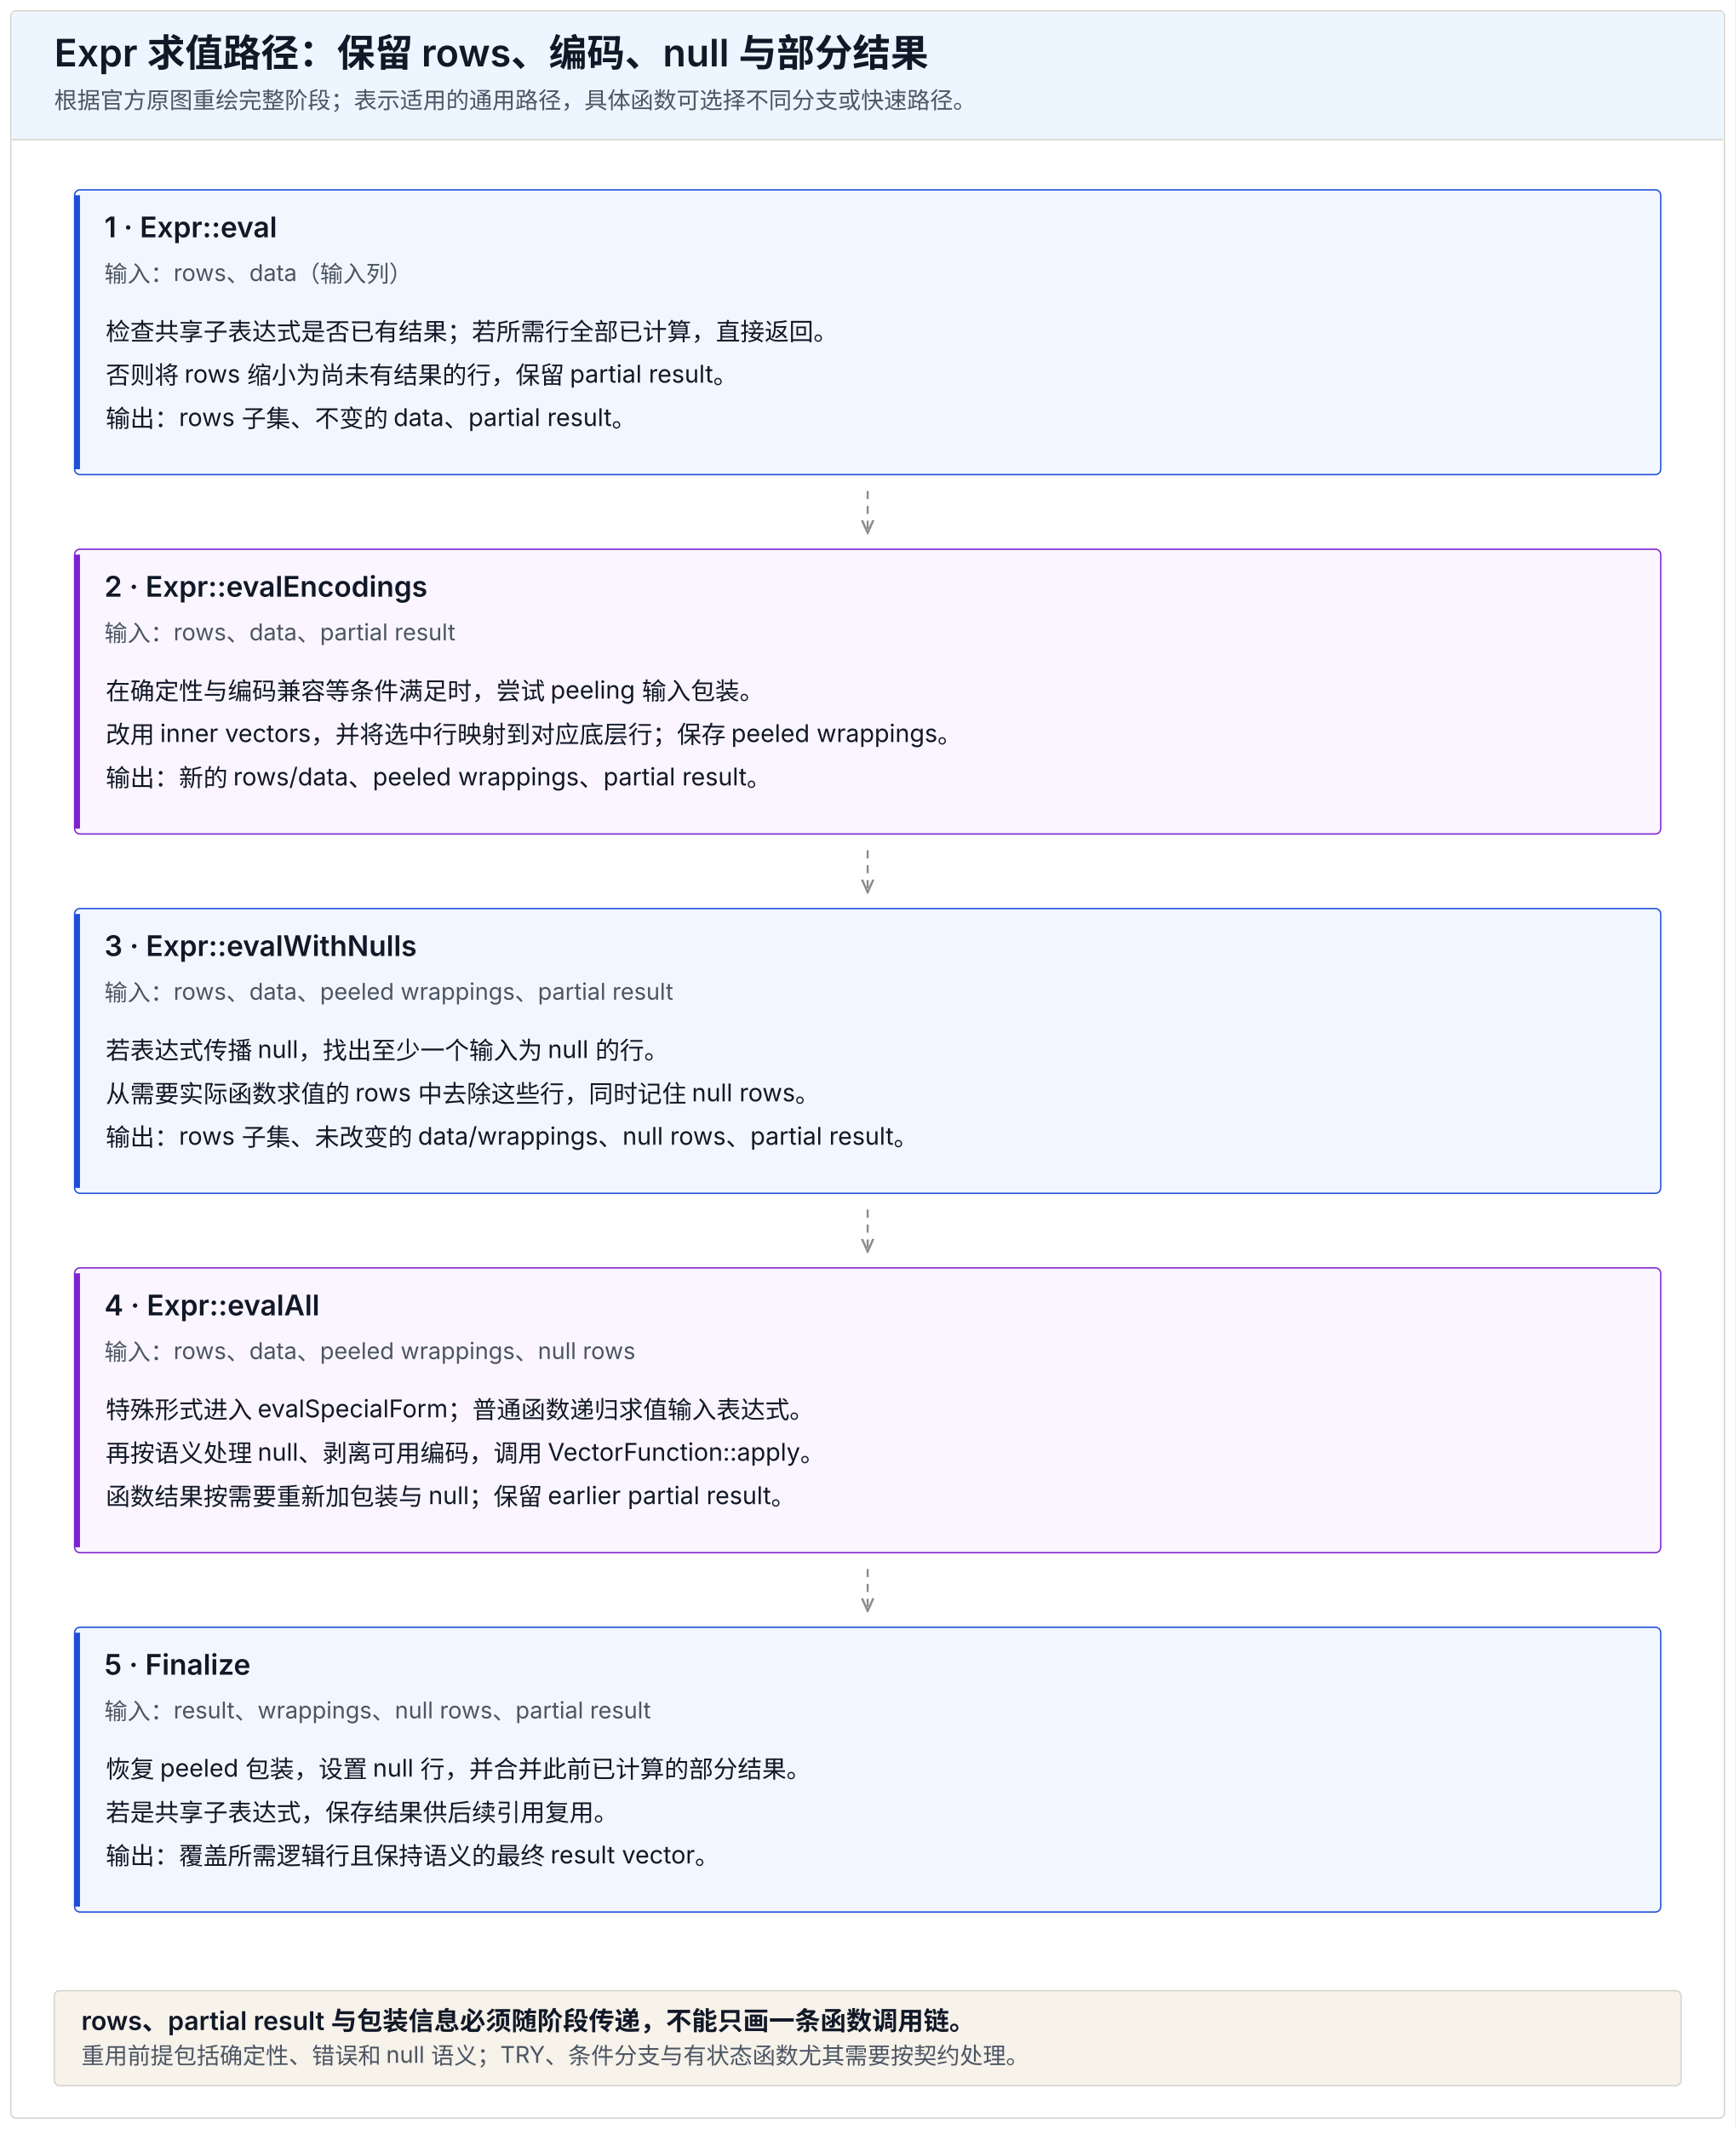
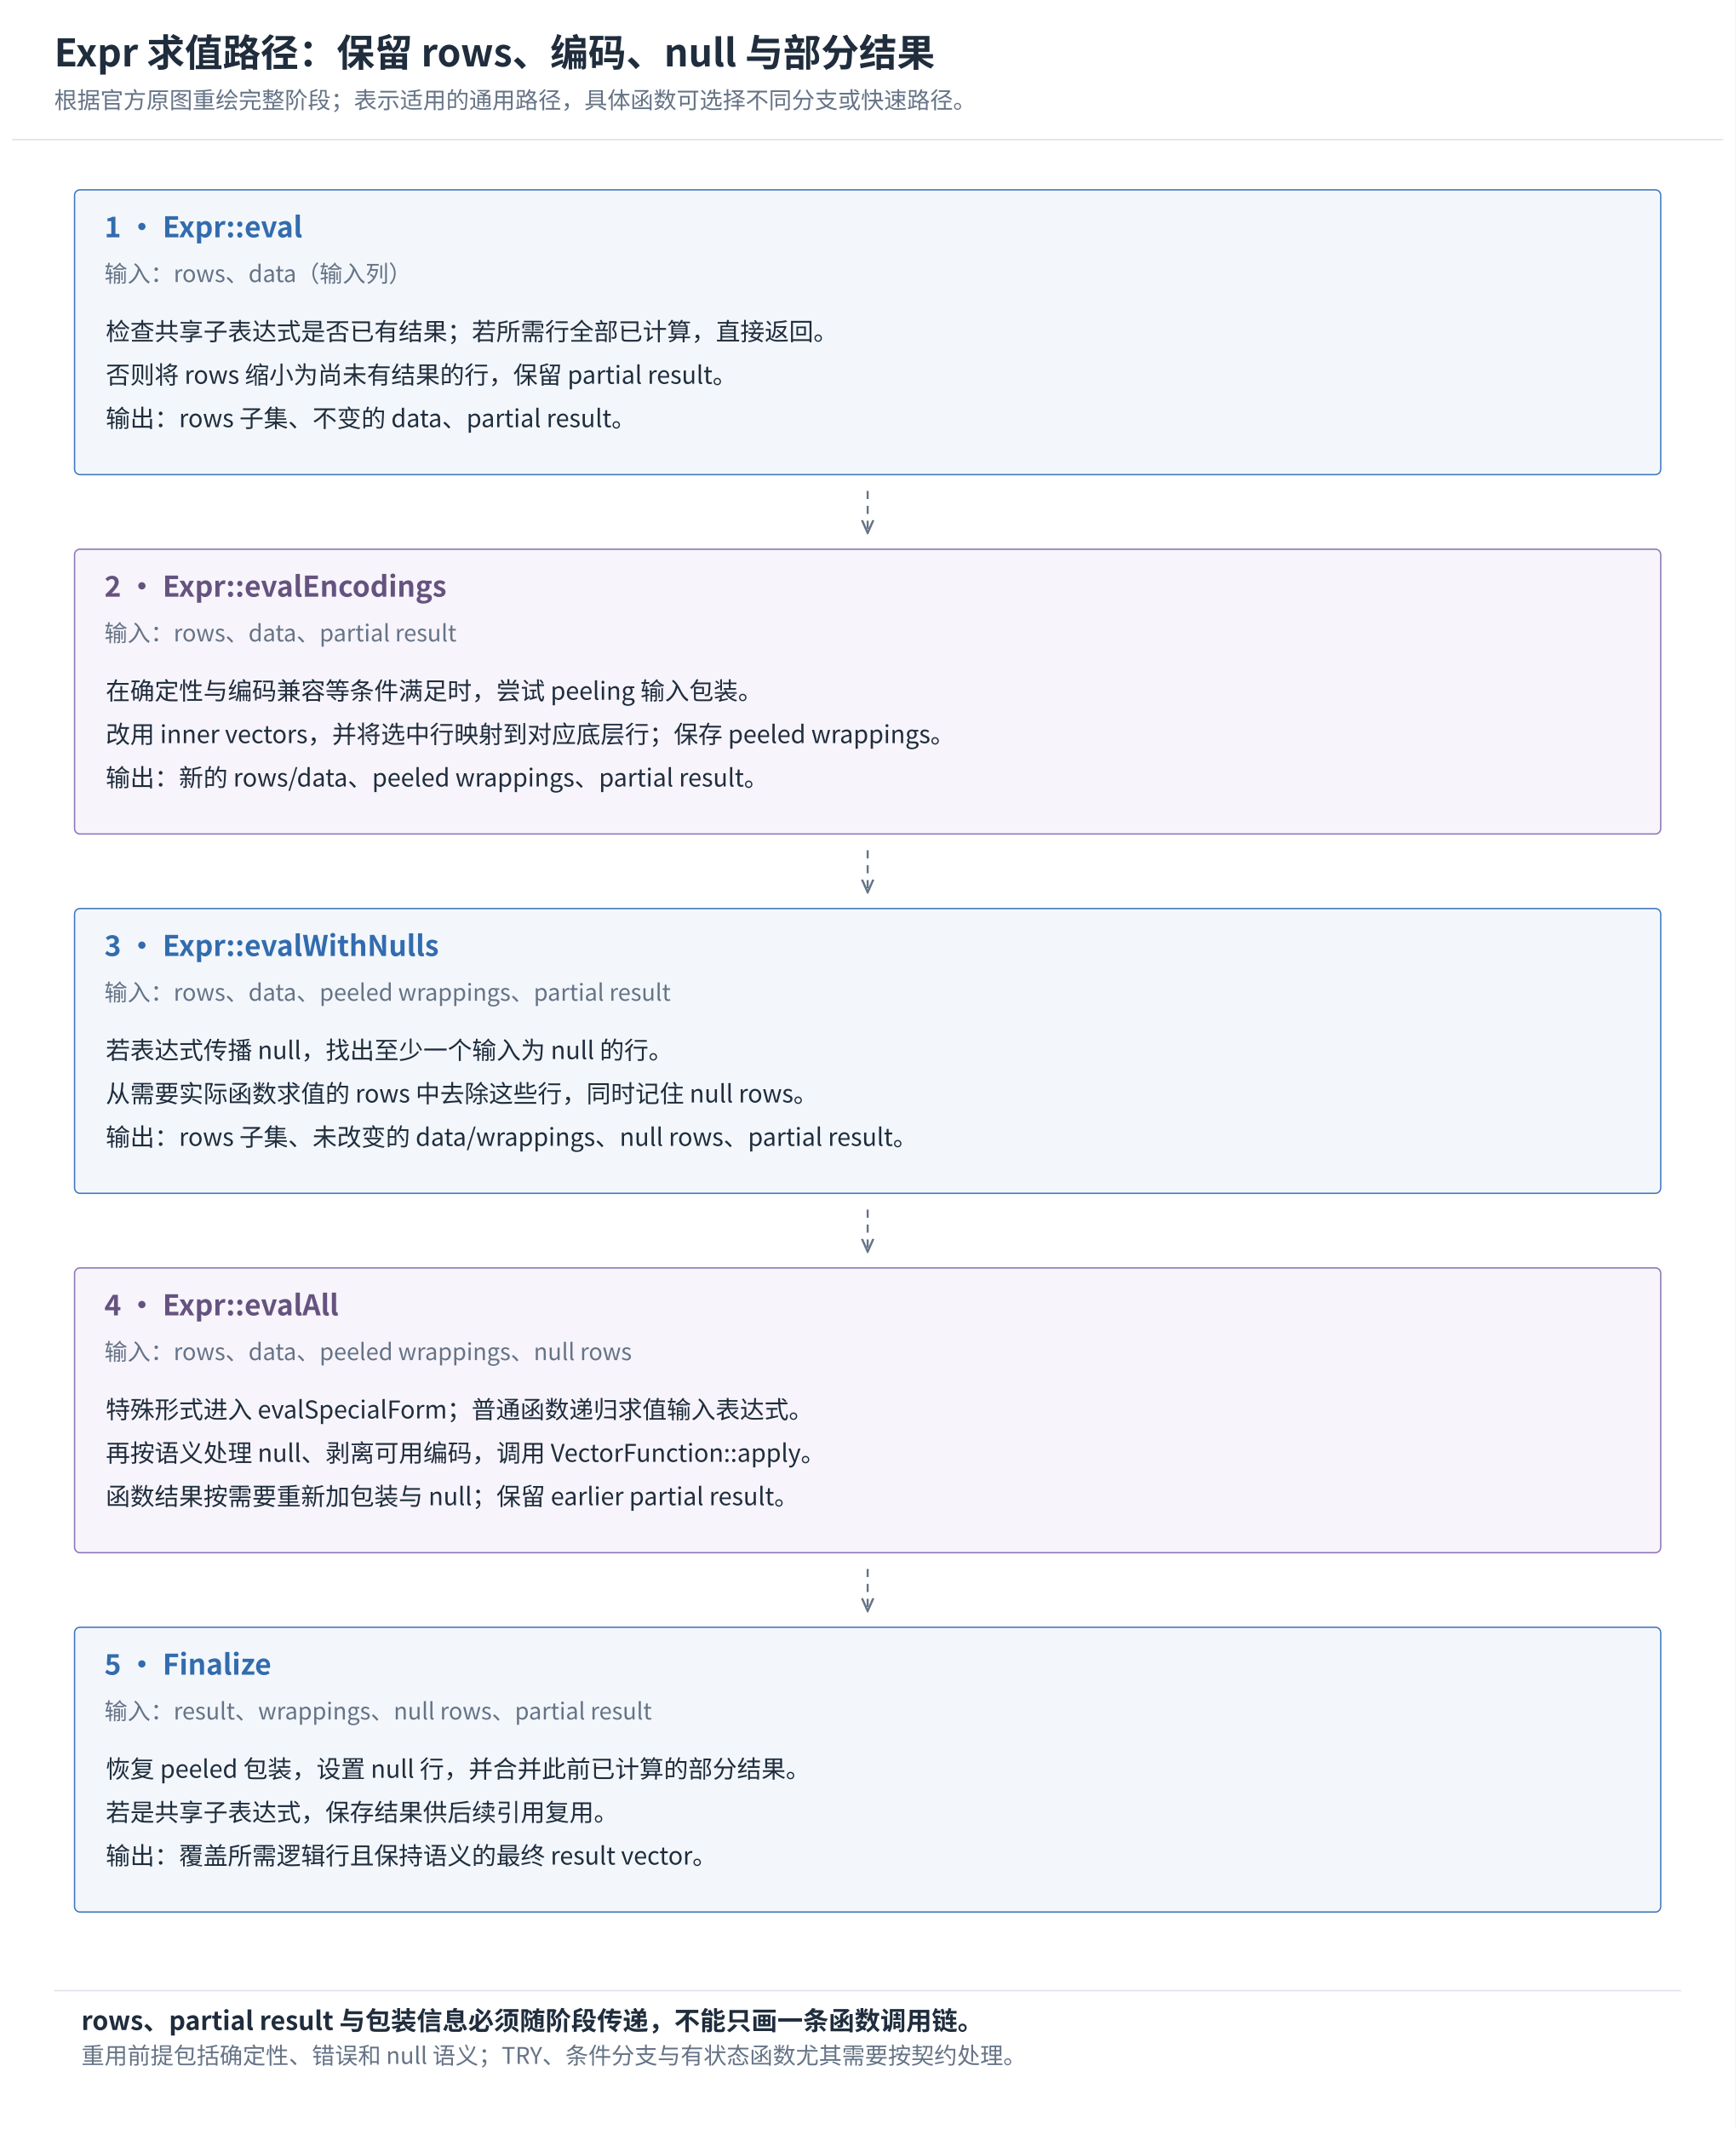
<svg xmlns="http://www.w3.org/2000/svg" width="1280" height="1570" viewBox="0 0 1280 1570" role="img" aria-labelledby="title desc">
  <defs>
    <marker id="arrow" viewBox="0 0 10 10" refX="9" refY="5" markerWidth="7" markerHeight="7" orient="auto-start-reverse">
-       <path d="M 0 1 L 9 5 L 0 9" fill="none" stroke="#8b8b8b" stroke-width="1.5" />
+       <path d="M 0 1 L 9 5 L 0 9" fill="none" stroke="#657386" stroke-width="1.5" />
    </marker>
  </defs>
  <rect x="0" y="0" width="1280" height="1570" rx="0" fill="white" stroke="none" stroke-width="1" />
-   <rect x="8" y="8" width="1264" height="1554" rx="4" fill="white" stroke="#d6d3cc" stroke-width="1" />
-   <rect x="9" y="9" width="1262" height="94" rx="0" fill="#edf5ff" stroke="none" stroke-width="1" />
-   <line x1="9" y1="103" x2="1271" y2="103" stroke="#d6d3cc" stroke-width="1" />
-   <text x="40" y="49" font-family="Inter, Noto Sans SC, Noto Sans CJK SC, Arial, sans-serif" fill="#111827" font-size="28" font-weight="600" text-anchor="start">Expr 求值路径：保留 rows、编码、null 与部分结果</text>
-   <text x="40" y="80" font-family="Inter, Noto Sans SC, Noto Sans CJK SC, Arial, sans-serif" fill="#4b5563" font-size="17" font-weight="400" text-anchor="start">根据官方原图重绘完整阶段；表示适用的通用路径，具体函数可选择不同分支或快速路径。</text>
-   <rect x="55" y="140" width="1170" height="210" rx="4" fill="#f2f7ff" stroke="#1d4ed8" stroke-width="1" />
-   <rect x="55" y="144" width="4" height="202" rx="0" fill="#1d4ed8" stroke="none" stroke-width="1" />
-   <text x="77" y="175" font-family="Inter, Noto Sans SC, Noto Sans CJK SC, Arial, sans-serif" fill="#111827" font-size="21" font-weight="600" text-anchor="start">1 · Expr::eval</text>
-   <text x="77" y="208" font-family="Inter, Noto Sans SC, Noto Sans CJK SC, Arial, sans-serif" fill="#4b5563" font-size="17" font-weight="400" text-anchor="start">输入：rows、data（输入列）</text>
-   <text x="78" y="251" font-family="Inter, Noto Sans SC, Noto Sans CJK SC, Arial, sans-serif" fill="#111827" font-size="18" font-weight="400" text-anchor="start">检查共享子表达式是否已有结果；若所需行全部已计算，直接返回。</text>
-   <text x="78" y="283" font-family="Inter, Noto Sans SC, Noto Sans CJK SC, Arial, sans-serif" fill="#111827" font-size="18" font-weight="400" text-anchor="start">否则将 rows 缩小为尚未有结果的行，保留 partial result。</text>
-   <text x="78" y="315" font-family="Inter, Noto Sans SC, Noto Sans CJK SC, Arial, sans-serif" fill="#111827" font-size="18" font-weight="400" text-anchor="start">输出：rows 子集、不变的 data、partial result。</text>
-   <polyline points="640,362 640,393" fill="none" stroke="#8b8b8b" stroke-width="1.5" stroke-dasharray="6 5" marker-end="url(#arrow)" />
-   <rect x="55" y="405" width="1170" height="210" rx="4" fill="#faf5ff" stroke="#7e22ce" stroke-width="1" />
-   <rect x="55" y="409" width="4" height="202" rx="0" fill="#7e22ce" stroke="none" stroke-width="1" />
-   <text x="77" y="440" font-family="Inter, Noto Sans SC, Noto Sans CJK SC, Arial, sans-serif" fill="#111827" font-size="21" font-weight="600" text-anchor="start">2 · Expr::evalEncodings</text>
-   <text x="77" y="473" font-family="Inter, Noto Sans SC, Noto Sans CJK SC, Arial, sans-serif" fill="#4b5563" font-size="17" font-weight="400" text-anchor="start">输入：rows、data、partial result</text>
-   <text x="78" y="516" font-family="Inter, Noto Sans SC, Noto Sans CJK SC, Arial, sans-serif" fill="#111827" font-size="18" font-weight="400" text-anchor="start">在确定性与编码兼容等条件满足时，尝试 peeling 输入包装。</text>
-   <text x="78" y="548" font-family="Inter, Noto Sans SC, Noto Sans CJK SC, Arial, sans-serif" fill="#111827" font-size="18" font-weight="400" text-anchor="start">改用 inner vectors，并将选中行映射到对应底层行；保存 peeled wrappings。</text>
-   <text x="78" y="580" font-family="Inter, Noto Sans SC, Noto Sans CJK SC, Arial, sans-serif" fill="#111827" font-size="18" font-weight="400" text-anchor="start">输出：新的 rows/data、peeled wrappings、partial result。</text>
-   <polyline points="640,627 640,658" fill="none" stroke="#8b8b8b" stroke-width="1.5" stroke-dasharray="6 5" marker-end="url(#arrow)" />
-   <rect x="55" y="670" width="1170" height="210" rx="4" fill="#f2f7ff" stroke="#1d4ed8" stroke-width="1" />
-   <rect x="55" y="674" width="4" height="202" rx="0" fill="#1d4ed8" stroke="none" stroke-width="1" />
-   <text x="77" y="705" font-family="Inter, Noto Sans SC, Noto Sans CJK SC, Arial, sans-serif" fill="#111827" font-size="21" font-weight="600" text-anchor="start">3 · Expr::evalWithNulls</text>
-   <text x="77" y="738" font-family="Inter, Noto Sans SC, Noto Sans CJK SC, Arial, sans-serif" fill="#4b5563" font-size="17" font-weight="400" text-anchor="start">输入：rows、data、peeled wrappings、partial result</text>
-   <text x="78" y="781" font-family="Inter, Noto Sans SC, Noto Sans CJK SC, Arial, sans-serif" fill="#111827" font-size="18" font-weight="400" text-anchor="start">若表达式传播 null，找出至少一个输入为 null 的行。</text>
-   <text x="78" y="813" font-family="Inter, Noto Sans SC, Noto Sans CJK SC, Arial, sans-serif" fill="#111827" font-size="18" font-weight="400" text-anchor="start">从需要实际函数求值的 rows 中去除这些行，同时记住 null rows。</text>
-   <text x="78" y="845" font-family="Inter, Noto Sans SC, Noto Sans CJK SC, Arial, sans-serif" fill="#111827" font-size="18" font-weight="400" text-anchor="start">输出：rows 子集、未改变的 data/wrappings、null rows、partial result。</text>
-   <polyline points="640,892 640,923" fill="none" stroke="#8b8b8b" stroke-width="1.5" stroke-dasharray="6 5" marker-end="url(#arrow)" />
-   <rect x="55" y="935" width="1170" height="210" rx="4" fill="#faf5ff" stroke="#7e22ce" stroke-width="1" />
-   <rect x="55" y="939" width="4" height="202" rx="0" fill="#7e22ce" stroke="none" stroke-width="1" />
-   <text x="77" y="970" font-family="Inter, Noto Sans SC, Noto Sans CJK SC, Arial, sans-serif" fill="#111827" font-size="21" font-weight="600" text-anchor="start">4 · Expr::evalAll</text>
-   <text x="77" y="1003" font-family="Inter, Noto Sans SC, Noto Sans CJK SC, Arial, sans-serif" fill="#4b5563" font-size="17" font-weight="400" text-anchor="start">输入：rows、data、peeled wrappings、null rows</text>
-   <text x="78" y="1046" font-family="Inter, Noto Sans SC, Noto Sans CJK SC, Arial, sans-serif" fill="#111827" font-size="18" font-weight="400" text-anchor="start">特殊形式进入 evalSpecialForm；普通函数递归求值输入表达式。</text>
-   <text x="78" y="1078" font-family="Inter, Noto Sans SC, Noto Sans CJK SC, Arial, sans-serif" fill="#111827" font-size="18" font-weight="400" text-anchor="start">再按语义处理 null、剥离可用编码，调用 VectorFunction::apply。</text>
-   <text x="78" y="1110" font-family="Inter, Noto Sans SC, Noto Sans CJK SC, Arial, sans-serif" fill="#111827" font-size="18" font-weight="400" text-anchor="start">函数结果按需要重新加包装与 null；保留 earlier partial result。</text>
-   <polyline points="640,1157 640,1188" fill="none" stroke="#8b8b8b" stroke-width="1.5" stroke-dasharray="6 5" marker-end="url(#arrow)" />
-   <rect x="55" y="1200" width="1170" height="210" rx="4" fill="#f2f7ff" stroke="#1d4ed8" stroke-width="1" />
-   <rect x="55" y="1204" width="4" height="202" rx="0" fill="#1d4ed8" stroke="none" stroke-width="1" />
-   <text x="77" y="1235" font-family="Inter, Noto Sans SC, Noto Sans CJK SC, Arial, sans-serif" fill="#111827" font-size="21" font-weight="600" text-anchor="start">5 · Finalize</text>
-   <text x="77" y="1268" font-family="Inter, Noto Sans SC, Noto Sans CJK SC, Arial, sans-serif" fill="#4b5563" font-size="17" font-weight="400" text-anchor="start">输入：result、wrappings、null rows、partial result</text>
-   <text x="78" y="1311" font-family="Inter, Noto Sans SC, Noto Sans CJK SC, Arial, sans-serif" fill="#111827" font-size="18" font-weight="400" text-anchor="start">恢复 peeled 包装，设置 null 行，并合并此前已计算的部分结果。</text>
-   <text x="78" y="1343" font-family="Inter, Noto Sans SC, Noto Sans CJK SC, Arial, sans-serif" fill="#111827" font-size="18" font-weight="400" text-anchor="start">若是共享子表达式，保存结果供后续引用复用。</text>
-   <text x="78" y="1375" font-family="Inter, Noto Sans SC, Noto Sans CJK SC, Arial, sans-serif" fill="#111827" font-size="18" font-weight="400" text-anchor="start">输出：覆盖所需逻辑行且保持语义的最终 result vector。</text>
-   <rect x="40" y="1468" width="1200" height="70" rx="4" fill="#f7f2ea" stroke="#d6d3cc" stroke-width="1" />
-   <text x="60" y="1497" font-family="Inter, Noto Sans SC, Noto Sans CJK SC, Arial, sans-serif" fill="#111827" font-size="19" font-weight="600" text-anchor="start">rows、partial result 与包装信息必须随阶段传递，不能只画一条函数调用链。</text>
-   <text x="60" y="1522" font-family="Inter, Noto Sans SC, Noto Sans CJK SC, Arial, sans-serif" fill="#4b5563" font-size="17" font-weight="400" text-anchor="start">重用前提包括确定性、错误和 null 语义；TRY、条件分支与有状态函数尤其需要按契约处理。</text>
+   <rect x="8" y="8" width="1264" height="1554" rx="4" fill="white" stroke="none" stroke-width="1" />
+   <rect x="9" y="9" width="1262" height="94" rx="0" fill="#ffffff" stroke="none" stroke-width="1" />
+   <line x1="9" y1="103" x2="1271" y2="103" stroke="#dce3ea" stroke-width="1" />
+   <text x="40" y="49" font-family="Noto Sans SC, Noto Sans CJK SC, Inter, Arial, sans-serif" fill="#1f2d3d" font-size="28" font-weight="600" text-anchor="start">Expr 求值路径：保留 rows、编码、null 与部分结果</text>
+   <text x="40" y="80" font-family="Noto Sans SC, Noto Sans CJK SC, Inter, Arial, sans-serif" fill="#657386" font-size="17" font-weight="400" text-anchor="start">根据官方原图重绘完整阶段；表示适用的通用路径，具体函数可选择不同分支或快速路径。</text>
+   <rect x="55" y="140" width="1170" height="210" rx="4" fill="#f3f7fc" stroke="#4078bd" stroke-width="1" />
+   <rect x="55" y="144" width="4" height="202" rx="0" fill="none" stroke="none" stroke-width="1" />
+   <text x="77" y="175" font-family="Noto Sans SC, Noto Sans CJK SC, Inter, Arial, sans-serif" fill="#326cae" font-size="21" font-weight="600" text-anchor="start">1 · Expr::eval</text>
+   <text x="77" y="208" font-family="Noto Sans SC, Noto Sans CJK SC, Inter, Arial, sans-serif" fill="#657386" font-size="17" font-weight="400" text-anchor="start">输入：rows、data（输入列）</text>
+   <text x="78" y="251" font-family="Noto Sans SC, Noto Sans CJK SC, Inter, Arial, sans-serif" fill="#1f2d3d" font-size="18" font-weight="400" text-anchor="start">检查共享子表达式是否已有结果；若所需行全部已计算，直接返回。</text>
+   <text x="78" y="283" font-family="Noto Sans SC, Noto Sans CJK SC, Inter, Arial, sans-serif" fill="#1f2d3d" font-size="18" font-weight="400" text-anchor="start">否则将 rows 缩小为尚未有结果的行，保留 partial result。</text>
+   <text x="78" y="315" font-family="Noto Sans SC, Noto Sans CJK SC, Inter, Arial, sans-serif" fill="#1f2d3d" font-size="18" font-weight="400" text-anchor="start">输出：rows 子集、不变的 data、partial result。</text>
+   <polyline points="640,362 640,393" fill="none" stroke="#657386" stroke-width="1.5" stroke-dasharray="6 5" marker-end="url(#arrow)" />
+   <rect x="55" y="405" width="1170" height="210" rx="4" fill="#f7f4fb" stroke="#8d76b7" stroke-width="1" />
+   <rect x="55" y="409" width="4" height="202" rx="0" fill="none" stroke="none" stroke-width="1" />
+   <text x="77" y="440" font-family="Noto Sans SC, Noto Sans CJK SC, Inter, Arial, sans-serif" fill="#65537f" font-size="21" font-weight="600" text-anchor="start">2 · Expr::evalEncodings</text>
+   <text x="77" y="473" font-family="Noto Sans SC, Noto Sans CJK SC, Inter, Arial, sans-serif" fill="#657386" font-size="17" font-weight="400" text-anchor="start">输入：rows、data、partial result</text>
+   <text x="78" y="516" font-family="Noto Sans SC, Noto Sans CJK SC, Inter, Arial, sans-serif" fill="#1f2d3d" font-size="18" font-weight="400" text-anchor="start">在确定性与编码兼容等条件满足时，尝试 peeling 输入包装。</text>
+   <text x="78" y="548" font-family="Noto Sans SC, Noto Sans CJK SC, Inter, Arial, sans-serif" fill="#1f2d3d" font-size="18" font-weight="400" text-anchor="start">改用 inner vectors，并将选中行映射到对应底层行；保存 peeled wrappings。</text>
+   <text x="78" y="580" font-family="Noto Sans SC, Noto Sans CJK SC, Inter, Arial, sans-serif" fill="#1f2d3d" font-size="18" font-weight="400" text-anchor="start">输出：新的 rows/data、peeled wrappings、partial result。</text>
+   <polyline points="640,627 640,658" fill="none" stroke="#657386" stroke-width="1.5" stroke-dasharray="6 5" marker-end="url(#arrow)" />
+   <rect x="55" y="670" width="1170" height="210" rx="4" fill="#f3f7fc" stroke="#4078bd" stroke-width="1" />
+   <rect x="55" y="674" width="4" height="202" rx="0" fill="none" stroke="none" stroke-width="1" />
+   <text x="77" y="705" font-family="Noto Sans SC, Noto Sans CJK SC, Inter, Arial, sans-serif" fill="#326cae" font-size="21" font-weight="600" text-anchor="start">3 · Expr::evalWithNulls</text>
+   <text x="77" y="738" font-family="Noto Sans SC, Noto Sans CJK SC, Inter, Arial, sans-serif" fill="#657386" font-size="17" font-weight="400" text-anchor="start">输入：rows、data、peeled wrappings、partial result</text>
+   <text x="78" y="781" font-family="Noto Sans SC, Noto Sans CJK SC, Inter, Arial, sans-serif" fill="#1f2d3d" font-size="18" font-weight="400" text-anchor="start">若表达式传播 null，找出至少一个输入为 null 的行。</text>
+   <text x="78" y="813" font-family="Noto Sans SC, Noto Sans CJK SC, Inter, Arial, sans-serif" fill="#1f2d3d" font-size="18" font-weight="400" text-anchor="start">从需要实际函数求值的 rows 中去除这些行，同时记住 null rows。</text>
+   <text x="78" y="845" font-family="Noto Sans SC, Noto Sans CJK SC, Inter, Arial, sans-serif" fill="#1f2d3d" font-size="18" font-weight="400" text-anchor="start">输出：rows 子集、未改变的 data/wrappings、null rows、partial result。</text>
+   <polyline points="640,892 640,923" fill="none" stroke="#657386" stroke-width="1.5" stroke-dasharray="6 5" marker-end="url(#arrow)" />
+   <rect x="55" y="935" width="1170" height="210" rx="4" fill="#f7f4fb" stroke="#8d76b7" stroke-width="1" />
+   <rect x="55" y="939" width="4" height="202" rx="0" fill="none" stroke="none" stroke-width="1" />
+   <text x="77" y="970" font-family="Noto Sans SC, Noto Sans CJK SC, Inter, Arial, sans-serif" fill="#65537f" font-size="21" font-weight="600" text-anchor="start">4 · Expr::evalAll</text>
+   <text x="77" y="1003" font-family="Noto Sans SC, Noto Sans CJK SC, Inter, Arial, sans-serif" fill="#657386" font-size="17" font-weight="400" text-anchor="start">输入：rows、data、peeled wrappings、null rows</text>
+   <text x="78" y="1046" font-family="Noto Sans SC, Noto Sans CJK SC, Inter, Arial, sans-serif" fill="#1f2d3d" font-size="18" font-weight="400" text-anchor="start">特殊形式进入 evalSpecialForm；普通函数递归求值输入表达式。</text>
+   <text x="78" y="1078" font-family="Noto Sans SC, Noto Sans CJK SC, Inter, Arial, sans-serif" fill="#1f2d3d" font-size="18" font-weight="400" text-anchor="start">再按语义处理 null、剥离可用编码，调用 VectorFunction::apply。</text>
+   <text x="78" y="1110" font-family="Noto Sans SC, Noto Sans CJK SC, Inter, Arial, sans-serif" fill="#1f2d3d" font-size="18" font-weight="400" text-anchor="start">函数结果按需要重新加包装与 null；保留 earlier partial result。</text>
+   <polyline points="640,1157 640,1188" fill="none" stroke="#657386" stroke-width="1.5" stroke-dasharray="6 5" marker-end="url(#arrow)" />
+   <rect x="55" y="1200" width="1170" height="210" rx="4" fill="#f3f7fc" stroke="#4078bd" stroke-width="1" />
+   <rect x="55" y="1204" width="4" height="202" rx="0" fill="none" stroke="none" stroke-width="1" />
+   <text x="77" y="1235" font-family="Noto Sans SC, Noto Sans CJK SC, Inter, Arial, sans-serif" fill="#326cae" font-size="21" font-weight="600" text-anchor="start">5 · Finalize</text>
+   <text x="77" y="1268" font-family="Noto Sans SC, Noto Sans CJK SC, Inter, Arial, sans-serif" fill="#657386" font-size="17" font-weight="400" text-anchor="start">输入：result、wrappings、null rows、partial result</text>
+   <text x="78" y="1311" font-family="Noto Sans SC, Noto Sans CJK SC, Inter, Arial, sans-serif" fill="#1f2d3d" font-size="18" font-weight="400" text-anchor="start">恢复 peeled 包装，设置 null 行，并合并此前已计算的部分结果。</text>
+   <text x="78" y="1343" font-family="Noto Sans SC, Noto Sans CJK SC, Inter, Arial, sans-serif" fill="#1f2d3d" font-size="18" font-weight="400" text-anchor="start">若是共享子表达式，保存结果供后续引用复用。</text>
+   <text x="78" y="1375" font-family="Noto Sans SC, Noto Sans CJK SC, Inter, Arial, sans-serif" fill="#1f2d3d" font-size="18" font-weight="400" text-anchor="start">输出：覆盖所需逻辑行且保持语义的最终 result vector。</text>
+   <rect x="40" y="1468" width="1200" height="70" rx="4" fill="#ffffff" stroke="none" stroke-width="1" />
+   <line x1="40.0" y1="1468.0" x2="1240.0" y2="1468.0" stroke="#dce3ea" stroke-width="1" data-style-decoration="summary-divider" />
+   <text x="60" y="1497" font-family="Noto Sans SC, Noto Sans CJK SC, Inter, Arial, sans-serif" fill="#1f2d3d" font-size="19" font-weight="600" text-anchor="start">rows、partial result 与包装信息必须随阶段传递，不能只画一条函数调用链。</text>
+   <text x="60" y="1522" font-family="Noto Sans SC, Noto Sans CJK SC, Inter, Arial, sans-serif" fill="#657386" font-size="17" font-weight="400" text-anchor="start">重用前提包括确定性、错误和 null 语义；TRY、条件分支与有状态函数尤其需要按契约处理。</text>
</svg>
